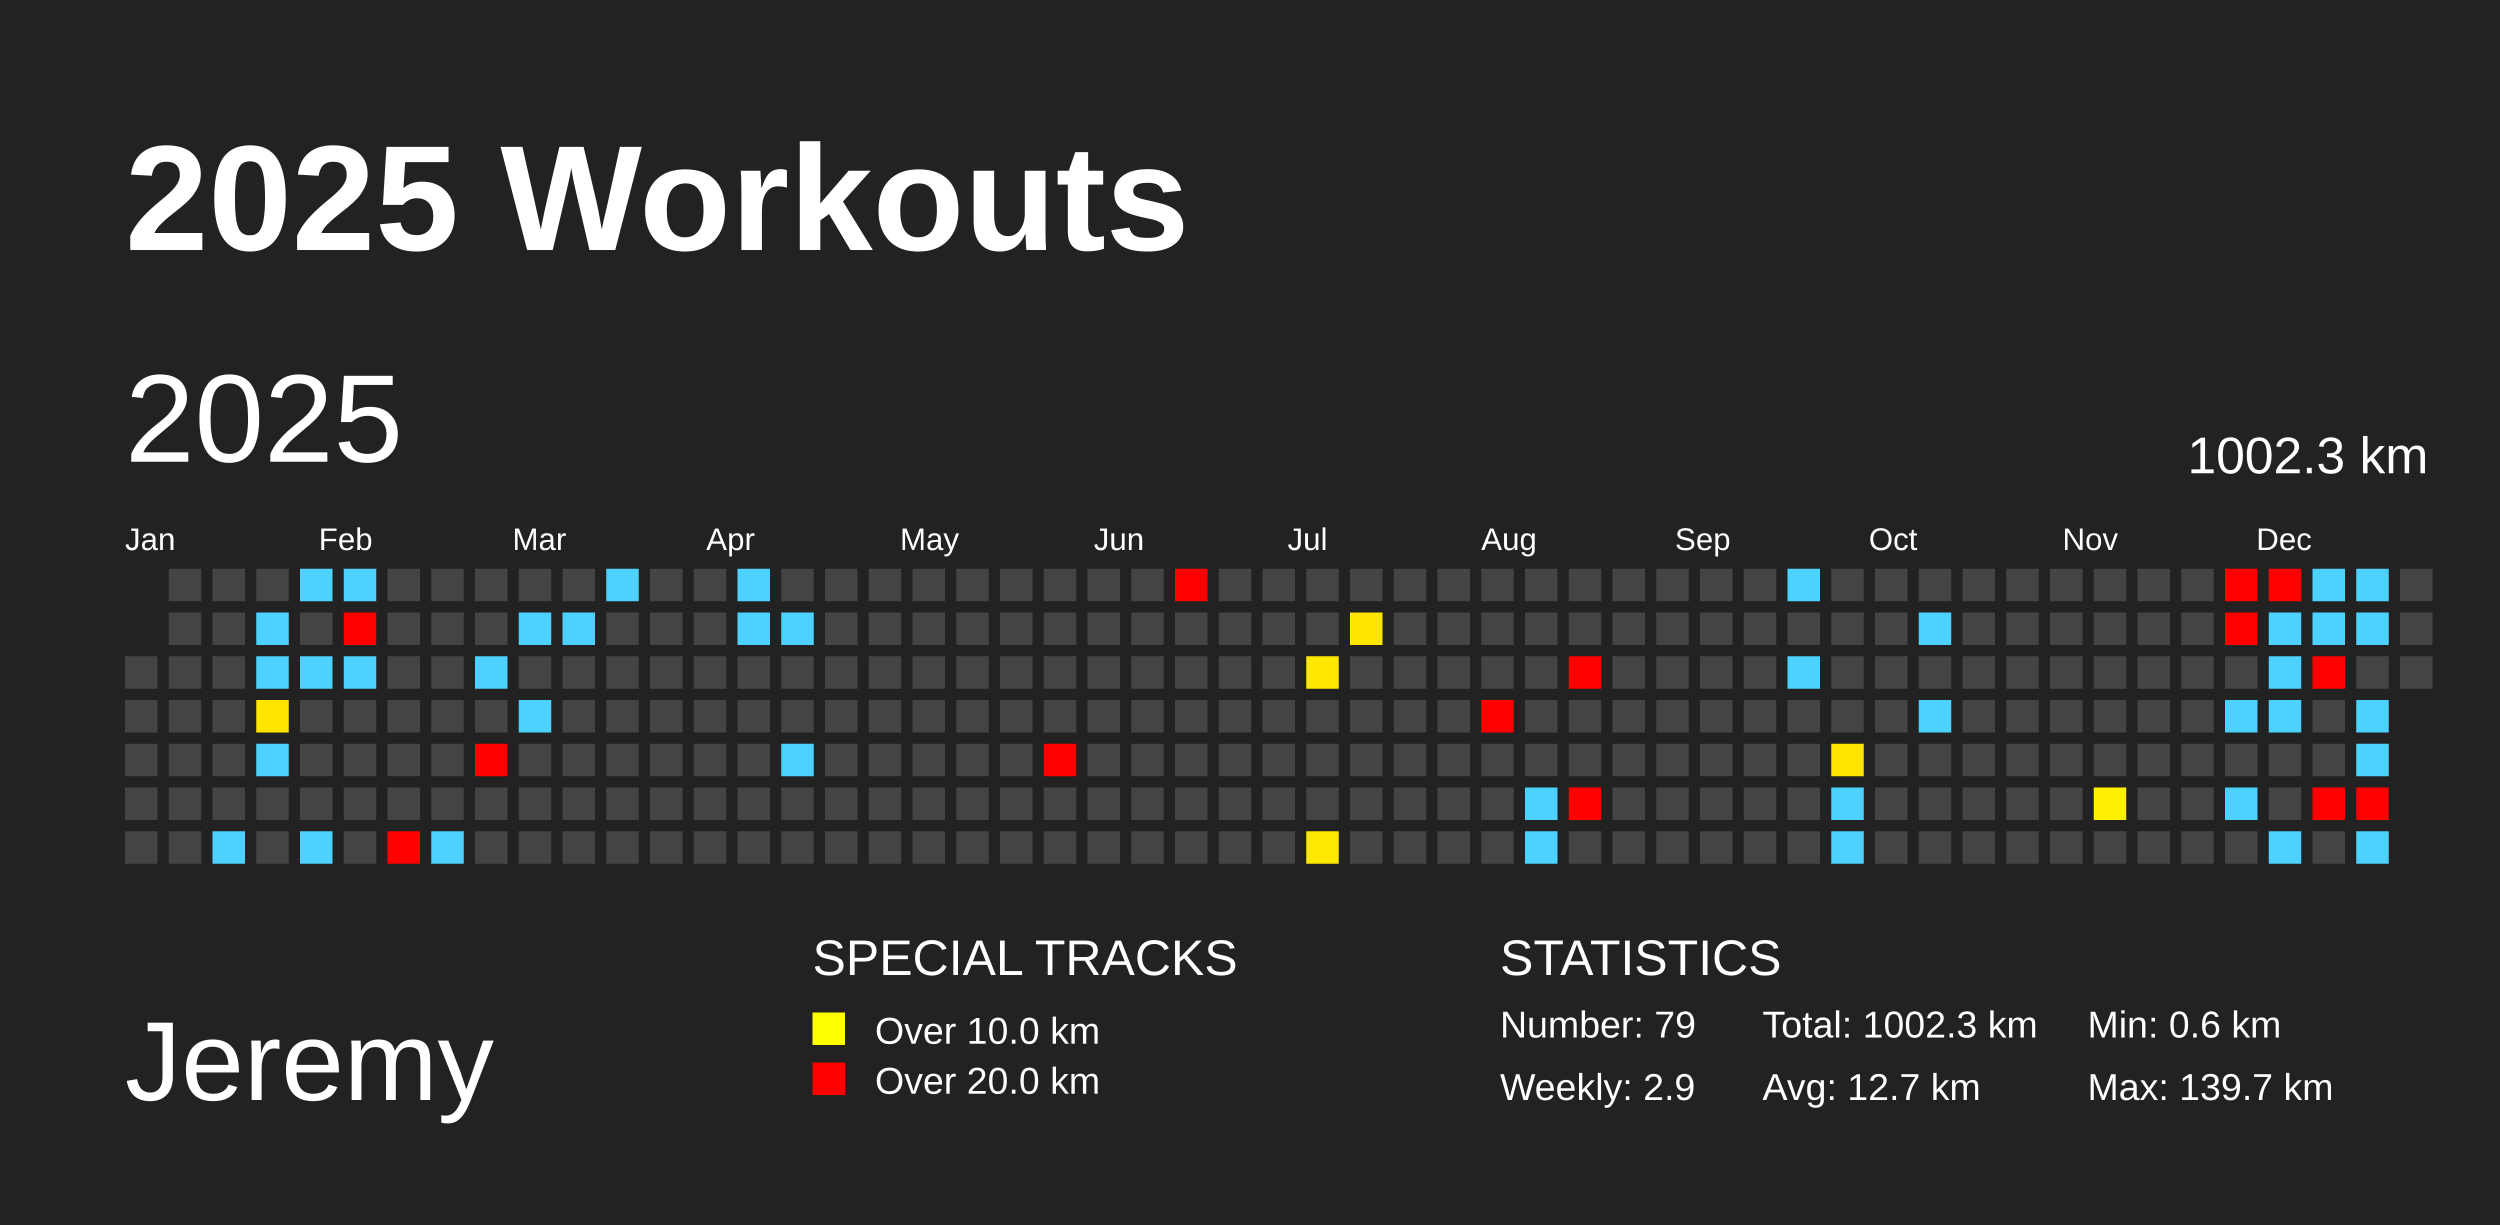
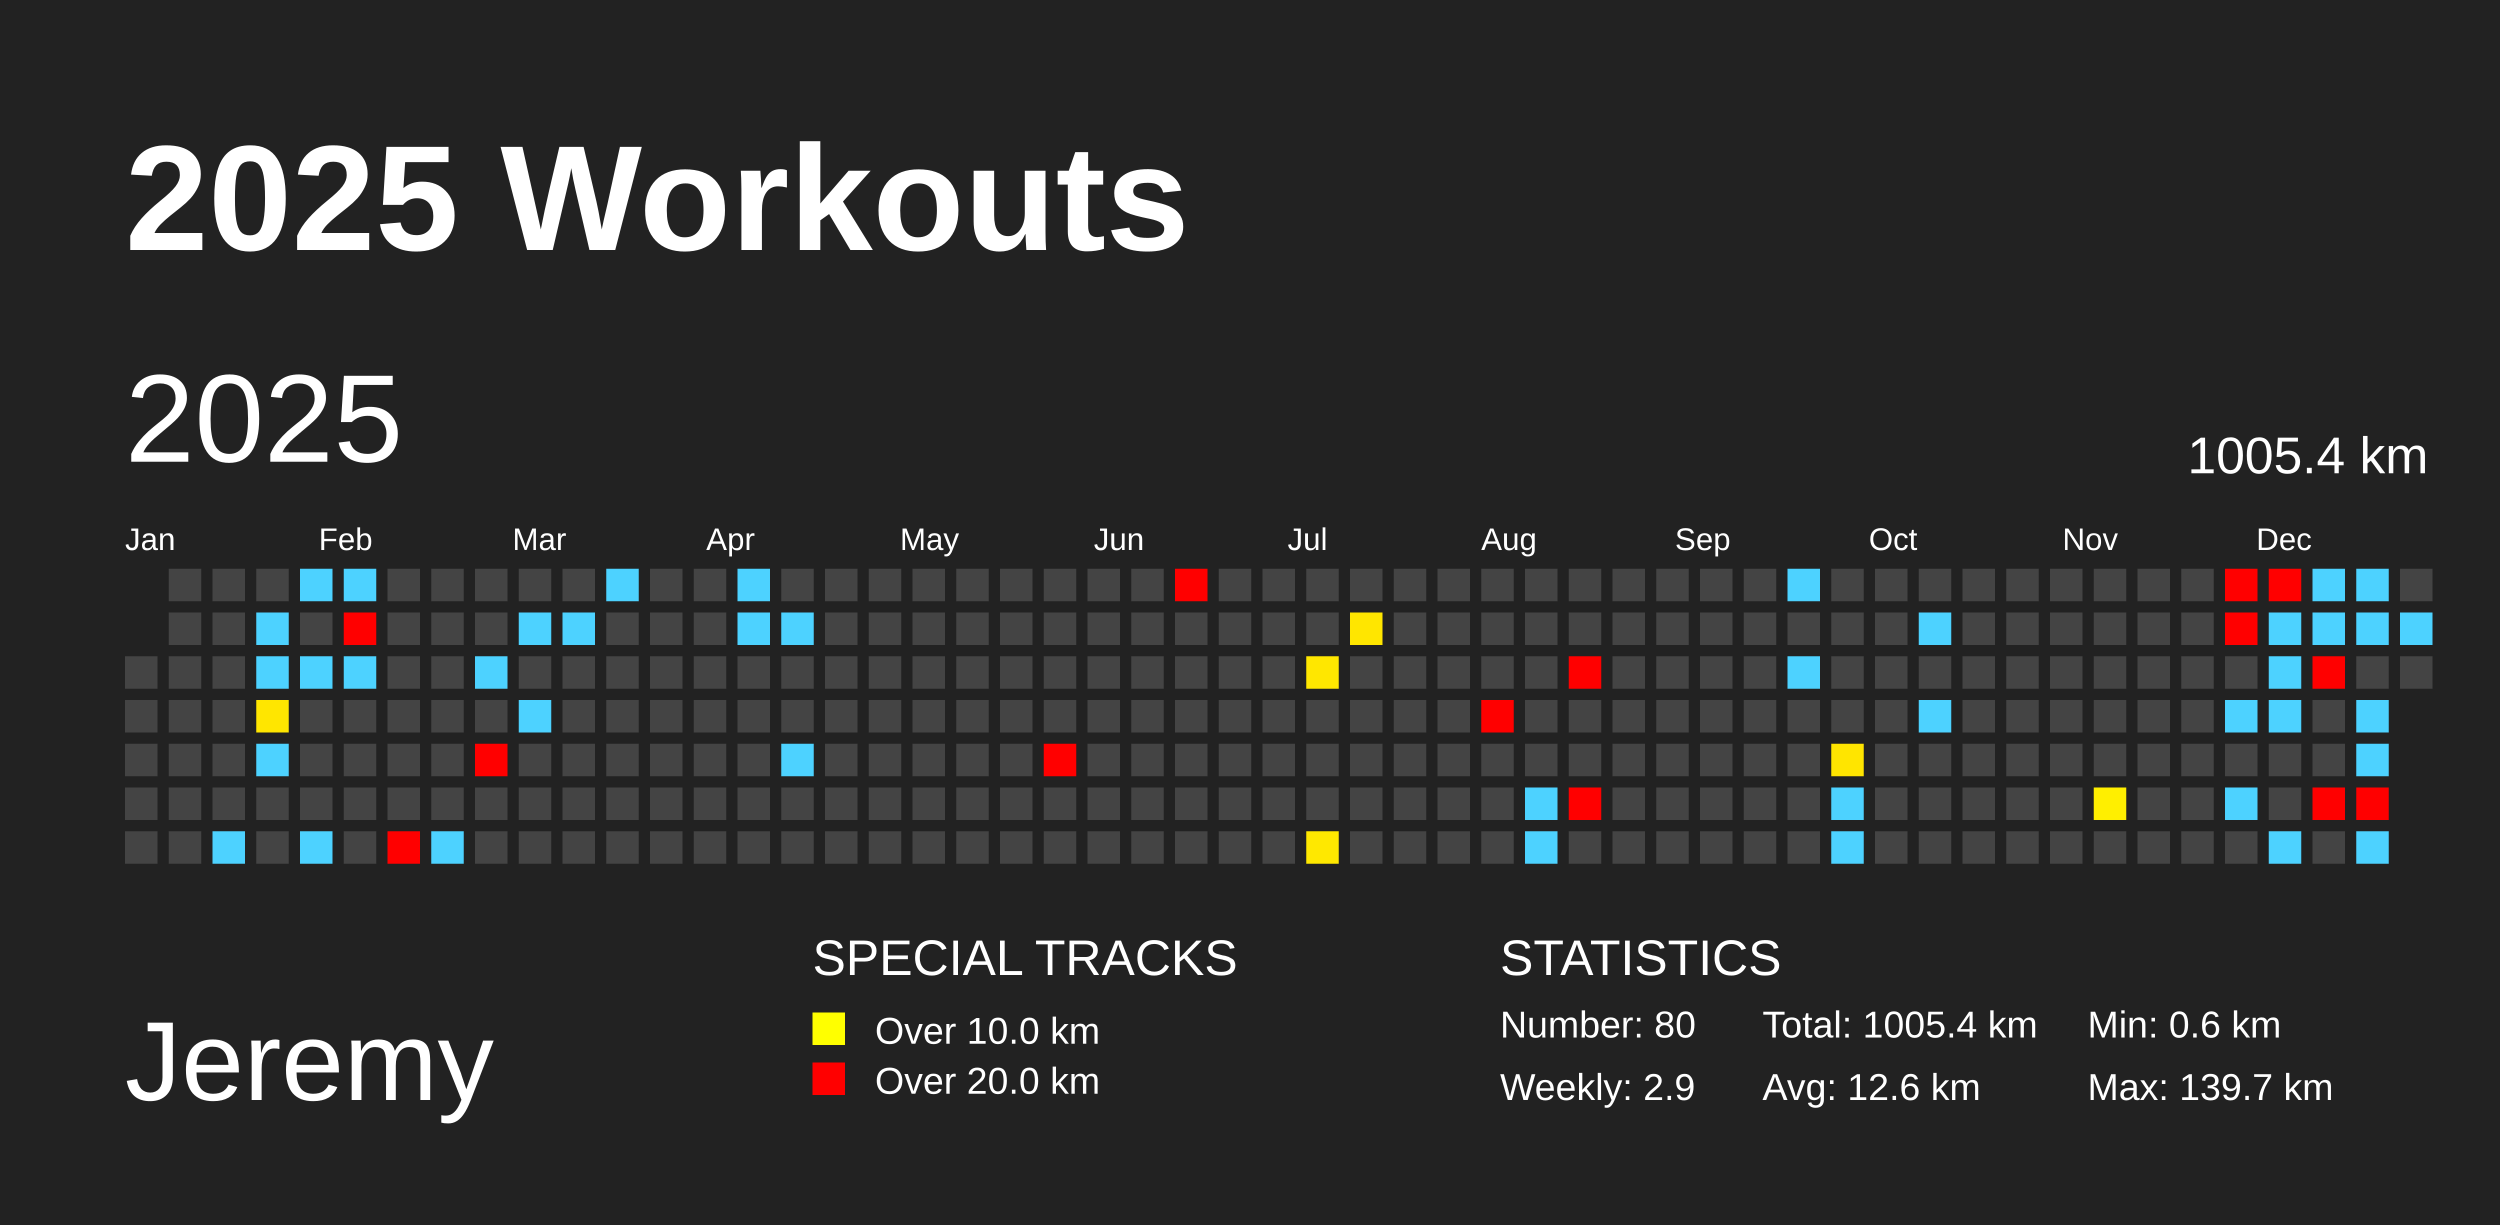
<svg xmlns="http://www.w3.org/2000/svg" baseProfile="full" height="98mm" version="1.1" viewBox="0,0,200,98" width="200mm">
  <defs />
  <rect fill="#222222" height="98" width="200" x="0" y="0" />
  <text fill="#FFFFFF" style="font-size:12px; font-family:Arial; font-weight:bold;" x="10" y="20">2025 Workouts</text>
  <text fill="#FFFFFF" style="font-size:9px; font-family:Arial" x="10" y="88">Jeremy</text>
  <text fill="#FFFFFF" style="font-size:4px; font-family:Arial" x="65" y="78">SPECIAL TRACKS</text>
  <rect fill="yellow" height="2.6" width="2.6" x="65" y="81" />
  <text fill="#FFFFFF" style="font-size:3px; font-family:Arial" x="70" y="83.5">Over 10.0 km</text>
  <rect fill="red" height="2.6" width="2.6" x="65" y="85" />
  <text fill="#FFFFFF" style="font-size:3px; font-family:Arial" x="70" y="87.5">Over 20.0 km</text>
  <text fill="#FFFFFF" style="font-size:4px; font-family:Arial" x="120" y="78">STATISTICS</text>
-   <text fill="#FFFFFF" style="font-size:3px; font-family:Arial" x="120" y="83">Number: 79</text>
+   <text fill="#FFFFFF" style="font-size:3px; font-family:Arial" x="120" y="83">Number: 80</text>
  <text fill="#FFFFFF" style="font-size:3px; font-family:Arial" x="120" y="88">Weekly: 2.9</text>
-   <text fill="#FFFFFF" style="font-size:3px; font-family:Arial" x="141" y="83">Total: 1002.3 km</text>
-   <text fill="#FFFFFF" style="font-size:3px; font-family:Arial" x="141" y="88">Avg: 12.7 km</text>
+   <text fill="#FFFFFF" style="font-size:3px; font-family:Arial" x="141" y="83">Total: 1005.4 km</text>
+   <text fill="#FFFFFF" style="font-size:3px; font-family:Arial" x="141" y="88">Avg: 12.6 km</text>
  <text fill="#FFFFFF" style="font-size:3px; font-family:Arial" x="167" y="83">Min: 0.6 km</text>
  <text fill="#FFFFFF" style="font-size:3px; font-family:Arial" x="167" y="88">Max: 139.7 km</text>
  <text dominant-baseline="hanging" fill="#FFFFFF" style="font-size:10.0px; font-family:Arial;" x="10" y="30">2025</text>
-   <text dominant-baseline="hanging" fill="#FFFFFF" style="font-size:4.125px; font-family:Arial;" x="175" y="35">1002.3 km</text>
+   <text dominant-baseline="hanging" fill="#FFFFFF" style="font-size:4.125px; font-family:Arial;" x="175" y="35">1005.4 km</text>
  <text fill="#FFFFFF" style="font-size:2.5px; font-family:Arial" x="10.0" y="44">Jan</text>
  <text fill="#FFFFFF" style="font-size:2.5px; font-family:Arial" x="25.5" y="44">Feb</text>
  <text fill="#FFFFFF" style="font-size:2.5px; font-family:Arial" x="41.0" y="44">Mar</text>
  <text fill="#FFFFFF" style="font-size:2.5px; font-family:Arial" x="56.5" y="44">Apr</text>
  <text fill="#FFFFFF" style="font-size:2.5px; font-family:Arial" x="72.0" y="44">May</text>
  <text fill="#FFFFFF" style="font-size:2.5px; font-family:Arial" x="87.5" y="44">Jun</text>
  <text fill="#FFFFFF" style="font-size:2.5px; font-family:Arial" x="103.0" y="44">Jul</text>
  <text fill="#FFFFFF" style="font-size:2.5px; font-family:Arial" x="118.5" y="44">Aug</text>
  <text fill="#FFFFFF" style="font-size:2.5px; font-family:Arial" x="134.0" y="44">Sep</text>
  <text fill="#FFFFFF" style="font-size:2.5px; font-family:Arial" x="149.5" y="44">Oct</text>
  <text fill="#FFFFFF" style="font-size:2.5px; font-family:Arial" x="165.0" y="44">Nov</text>
  <text fill="#FFFFFF" style="font-size:2.5px; font-family:Arial" x="180.5" y="44">Dec</text>
  <rect fill="#444444" height="2.6" width="2.6" x="10.0" y="52.5" />
  <rect fill="#444444" height="2.6" width="2.6" x="10.0" y="56.0" />
  <rect fill="#444444" height="2.6" width="2.6" x="10.0" y="59.5" />
  <rect fill="#444444" height="2.6" width="2.6" x="10.0" y="63.0" />
  <rect fill="#444444" height="2.6" width="2.6" x="10.0" y="66.5" />
  <rect fill="#444444" height="2.6" width="2.6" x="13.5" y="45.5" />
  <rect fill="#444444" height="2.6" width="2.6" x="13.5" y="49.0" />
  <rect fill="#444444" height="2.6" width="2.6" x="13.5" y="52.5" />
  <rect fill="#444444" height="2.6" width="2.6" x="13.5" y="56.0" />
  <rect fill="#444444" height="2.6" width="2.6" x="13.5" y="59.5" />
  <rect fill="#444444" height="2.6" width="2.6" x="13.5" y="63.0" />
  <rect fill="#444444" height="2.6" width="2.6" x="13.5" y="66.5" />
  <rect fill="#444444" height="2.6" width="2.6" x="17.0" y="45.5" />
  <rect fill="#444444" height="2.6" width="2.6" x="17.0" y="49.0" />
  <rect fill="#444444" height="2.6" width="2.6" x="17.0" y="52.5" />
  <rect fill="#444444" height="2.6" width="2.6" x="17.0" y="56.0" />
  <rect fill="#444444" height="2.6" width="2.6" x="17.0" y="59.5" />
  <rect fill="#444444" height="2.6" width="2.6" x="17.0" y="63.0" />
  <rect fill="#4dd2ff" height="2.6" width="2.6" x="17.0" y="66.5" />
  <rect fill="#444444" height="2.6" width="2.6" x="20.5" y="45.5" />
  <rect fill="#4dd2ff" height="2.6" width="2.6" x="20.5" y="49.0" />
  <rect fill="#4dd2ff" height="2.6" width="2.6" x="20.5" y="52.5" />
  <rect fill="#ffe600" height="2.6" width="2.6" x="20.5" y="56.0" />
  <rect fill="#4dd2ff" height="2.6" width="2.6" x="20.5" y="59.5" />
  <rect fill="#444444" height="2.6" width="2.6" x="20.5" y="63.0" />
  <rect fill="#444444" height="2.6" width="2.6" x="20.5" y="66.5" />
  <rect fill="#4dd2ff" height="2.6" width="2.6" x="24.0" y="45.5" />
  <rect fill="#444444" height="2.6" width="2.6" x="24.0" y="49.0" />
  <rect fill="#4dd2ff" height="2.6" width="2.6" x="24.0" y="52.5" />
  <rect fill="#444444" height="2.6" width="2.6" x="24.0" y="56.0" />
  <rect fill="#444444" height="2.6" width="2.6" x="24.0" y="59.5" />
  <rect fill="#444444" height="2.6" width="2.6" x="24.0" y="63.0" />
  <rect fill="#4dd2ff" height="2.6" width="2.6" x="24.0" y="66.5" />
  <rect fill="#4dd2ff" height="2.6" width="2.6" x="27.5" y="45.5" />
  <rect fill="red" height="2.6" width="2.6" x="27.5" y="49.0" />
  <rect fill="#4dd2ff" height="2.6" width="2.6" x="27.5" y="52.5" />
  <rect fill="#444444" height="2.6" width="2.6" x="27.5" y="56.0" />
  <rect fill="#444444" height="2.6" width="2.6" x="27.5" y="59.5" />
  <rect fill="#444444" height="2.6" width="2.6" x="27.5" y="63.0" />
  <rect fill="#444444" height="2.6" width="2.6" x="27.5" y="66.5" />
  <rect fill="#444444" height="2.6" width="2.6" x="31.0" y="45.5" />
  <rect fill="#444444" height="2.6" width="2.6" x="31.0" y="49.0" />
  <rect fill="#444444" height="2.6" width="2.6" x="31.0" y="52.5" />
  <rect fill="#444444" height="2.6" width="2.6" x="31.0" y="56.0" />
  <rect fill="#444444" height="2.6" width="2.6" x="31.0" y="59.5" />
  <rect fill="#444444" height="2.6" width="2.6" x="31.0" y="63.0" />
  <rect fill="red" height="2.6" width="2.6" x="31.0" y="66.5" />
  <rect fill="#444444" height="2.6" width="2.6" x="34.5" y="45.5" />
  <rect fill="#444444" height="2.6" width="2.6" x="34.5" y="49.0" />
  <rect fill="#444444" height="2.6" width="2.6" x="34.5" y="52.5" />
  <rect fill="#444444" height="2.6" width="2.6" x="34.5" y="56.0" />
  <rect fill="#444444" height="2.6" width="2.6" x="34.5" y="59.5" />
  <rect fill="#444444" height="2.6" width="2.6" x="34.5" y="63.0" />
  <rect fill="#4dd2ff" height="2.6" width="2.6" x="34.5" y="66.5" />
  <rect fill="#444444" height="2.6" width="2.6" x="38.0" y="45.5" />
  <rect fill="#444444" height="2.6" width="2.6" x="38.0" y="49.0" />
  <rect fill="#4dd2ff" height="2.6" width="2.6" x="38.0" y="52.5" />
  <rect fill="#444444" height="2.6" width="2.6" x="38.0" y="56.0" />
  <rect fill="red" height="2.6" width="2.6" x="38.0" y="59.5" />
  <rect fill="#444444" height="2.6" width="2.6" x="38.0" y="63.0" />
  <rect fill="#444444" height="2.6" width="2.6" x="38.0" y="66.5" />
  <rect fill="#444444" height="2.6" width="2.6" x="41.5" y="45.5" />
  <rect fill="#4dd2ff" height="2.6" width="2.6" x="41.5" y="49.0" />
  <rect fill="#444444" height="2.6" width="2.6" x="41.5" y="52.5" />
  <rect fill="#4dd2ff" height="2.6" width="2.6" x="41.5" y="56.0" />
  <rect fill="#444444" height="2.6" width="2.6" x="41.5" y="59.5" />
  <rect fill="#444444" height="2.6" width="2.6" x="41.5" y="63.0" />
  <rect fill="#444444" height="2.6" width="2.6" x="41.5" y="66.5" />
  <rect fill="#444444" height="2.6" width="2.6" x="45.0" y="45.5" />
  <rect fill="#4dd2ff" height="2.6" width="2.6" x="45.0" y="49.0" />
  <rect fill="#444444" height="2.6" width="2.6" x="45.0" y="52.5" />
  <rect fill="#444444" height="2.6" width="2.6" x="45.0" y="56.0" />
  <rect fill="#444444" height="2.6" width="2.6" x="45.0" y="59.5" />
  <rect fill="#444444" height="2.6" width="2.6" x="45.0" y="63.0" />
  <rect fill="#444444" height="2.6" width="2.6" x="45.0" y="66.5" />
  <rect fill="#4dd2ff" height="2.6" width="2.6" x="48.5" y="45.5" />
  <rect fill="#444444" height="2.6" width="2.6" x="48.5" y="49.0" />
  <rect fill="#444444" height="2.6" width="2.6" x="48.5" y="52.5" />
  <rect fill="#444444" height="2.6" width="2.6" x="48.5" y="56.0" />
  <rect fill="#444444" height="2.6" width="2.6" x="48.5" y="59.5" />
  <rect fill="#444444" height="2.6" width="2.6" x="48.5" y="63.0" />
  <rect fill="#444444" height="2.6" width="2.6" x="48.5" y="66.5" />
  <rect fill="#444444" height="2.6" width="2.6" x="52.0" y="45.5" />
  <rect fill="#444444" height="2.6" width="2.6" x="52.0" y="49.0" />
  <rect fill="#444444" height="2.6" width="2.6" x="52.0" y="52.5" />
  <rect fill="#444444" height="2.6" width="2.6" x="52.0" y="56.0" />
  <rect fill="#444444" height="2.6" width="2.6" x="52.0" y="59.5" />
  <rect fill="#444444" height="2.6" width="2.6" x="52.0" y="63.0" />
  <rect fill="#444444" height="2.6" width="2.6" x="52.0" y="66.5" />
  <rect fill="#444444" height="2.6" width="2.6" x="55.5" y="45.5" />
  <rect fill="#444444" height="2.6" width="2.6" x="55.5" y="49.0" />
  <rect fill="#444444" height="2.6" width="2.6" x="55.5" y="52.5" />
  <rect fill="#444444" height="2.6" width="2.6" x="55.5" y="56.0" />
  <rect fill="#444444" height="2.6" width="2.6" x="55.5" y="59.5" />
  <rect fill="#444444" height="2.6" width="2.6" x="55.5" y="63.0" />
  <rect fill="#444444" height="2.6" width="2.6" x="55.5" y="66.5" />
  <rect fill="#4dd2ff" height="2.6" width="2.6" x="59.0" y="45.5" />
  <rect fill="#4dd2ff" height="2.6" width="2.6" x="59.0" y="49.0" />
  <rect fill="#444444" height="2.6" width="2.6" x="59.0" y="52.5" />
  <rect fill="#444444" height="2.6" width="2.6" x="59.0" y="56.0" />
  <rect fill="#444444" height="2.6" width="2.6" x="59.0" y="59.5" />
  <rect fill="#444444" height="2.6" width="2.6" x="59.0" y="63.0" />
  <rect fill="#444444" height="2.6" width="2.6" x="59.0" y="66.5" />
  <rect fill="#444444" height="2.6" width="2.6" x="62.5" y="45.5" />
  <rect fill="#4dd2ff" height="2.6" width="2.6" x="62.5" y="49.0" />
  <rect fill="#444444" height="2.6" width="2.6" x="62.5" y="52.5" />
  <rect fill="#444444" height="2.6" width="2.6" x="62.5" y="56.0" />
  <rect fill="#4dd2ff" height="2.6" width="2.6" x="62.5" y="59.5" />
  <rect fill="#444444" height="2.6" width="2.6" x="62.5" y="63.0" />
  <rect fill="#444444" height="2.6" width="2.6" x="62.5" y="66.5" />
  <rect fill="#444444" height="2.6" width="2.6" x="66.0" y="45.5" />
  <rect fill="#444444" height="2.6" width="2.6" x="66.0" y="49.0" />
  <rect fill="#444444" height="2.6" width="2.6" x="66.0" y="52.5" />
  <rect fill="#444444" height="2.6" width="2.6" x="66.0" y="56.0" />
  <rect fill="#444444" height="2.6" width="2.6" x="66.0" y="59.5" />
  <rect fill="#444444" height="2.6" width="2.6" x="66.0" y="63.0" />
  <rect fill="#444444" height="2.6" width="2.6" x="66.0" y="66.5" />
  <rect fill="#444444" height="2.6" width="2.6" x="69.5" y="45.5" />
  <rect fill="#444444" height="2.6" width="2.6" x="69.5" y="49.0" />
  <rect fill="#444444" height="2.6" width="2.6" x="69.5" y="52.5" />
  <rect fill="#444444" height="2.6" width="2.6" x="69.5" y="56.0" />
  <rect fill="#444444" height="2.6" width="2.6" x="69.5" y="59.5" />
  <rect fill="#444444" height="2.6" width="2.6" x="69.5" y="63.0" />
  <rect fill="#444444" height="2.6" width="2.6" x="69.5" y="66.5" />
  <rect fill="#444444" height="2.6" width="2.6" x="73.0" y="45.5" />
  <rect fill="#444444" height="2.6" width="2.6" x="73.0" y="49.0" />
  <rect fill="#444444" height="2.6" width="2.6" x="73.0" y="52.5" />
  <rect fill="#444444" height="2.6" width="2.6" x="73.0" y="56.0" />
  <rect fill="#444444" height="2.6" width="2.6" x="73.0" y="59.5" />
  <rect fill="#444444" height="2.6" width="2.6" x="73.0" y="63.0" />
  <rect fill="#444444" height="2.6" width="2.6" x="73.0" y="66.5" />
  <rect fill="#444444" height="2.6" width="2.6" x="76.5" y="45.5" />
  <rect fill="#444444" height="2.6" width="2.6" x="76.5" y="49.0" />
  <rect fill="#444444" height="2.6" width="2.6" x="76.5" y="52.5" />
  <rect fill="#444444" height="2.6" width="2.6" x="76.5" y="56.0" />
  <rect fill="#444444" height="2.6" width="2.6" x="76.5" y="59.5" />
  <rect fill="#444444" height="2.6" width="2.6" x="76.5" y="63.0" />
  <rect fill="#444444" height="2.6" width="2.6" x="76.5" y="66.5" />
  <rect fill="#444444" height="2.6" width="2.6" x="80.0" y="45.5" />
  <rect fill="#444444" height="2.6" width="2.6" x="80.0" y="49.0" />
  <rect fill="#444444" height="2.6" width="2.6" x="80.0" y="52.5" />
  <rect fill="#444444" height="2.6" width="2.6" x="80.0" y="56.0" />
  <rect fill="#444444" height="2.6" width="2.6" x="80.0" y="59.5" />
  <rect fill="#444444" height="2.6" width="2.6" x="80.0" y="63.0" />
  <rect fill="#444444" height="2.6" width="2.6" x="80.0" y="66.5" />
  <rect fill="#444444" height="2.6" width="2.6" x="83.5" y="45.5" />
  <rect fill="#444444" height="2.6" width="2.6" x="83.5" y="49.0" />
  <rect fill="#444444" height="2.6" width="2.6" x="83.5" y="52.5" />
  <rect fill="#444444" height="2.6" width="2.6" x="83.5" y="56.0" />
  <rect fill="red" height="2.6" width="2.6" x="83.5" y="59.5" />
  <rect fill="#444444" height="2.6" width="2.6" x="83.5" y="63.0" />
  <rect fill="#444444" height="2.6" width="2.6" x="83.5" y="66.5" />
  <rect fill="#444444" height="2.6" width="2.6" x="87.0" y="45.5" />
  <rect fill="#444444" height="2.6" width="2.6" x="87.0" y="49.0" />
  <rect fill="#444444" height="2.6" width="2.6" x="87.0" y="52.5" />
  <rect fill="#444444" height="2.6" width="2.6" x="87.0" y="56.0" />
  <rect fill="#444444" height="2.6" width="2.6" x="87.0" y="59.5" />
  <rect fill="#444444" height="2.6" width="2.6" x="87.0" y="63.0" />
  <rect fill="#444444" height="2.6" width="2.6" x="87.0" y="66.5" />
  <rect fill="#444444" height="2.6" width="2.6" x="90.5" y="45.5" />
  <rect fill="#444444" height="2.6" width="2.6" x="90.5" y="49.0" />
  <rect fill="#444444" height="2.6" width="2.6" x="90.5" y="52.5" />
  <rect fill="#444444" height="2.6" width="2.6" x="90.5" y="56.0" />
  <rect fill="#444444" height="2.6" width="2.6" x="90.5" y="59.5" />
  <rect fill="#444444" height="2.6" width="2.6" x="90.5" y="63.0" />
  <rect fill="#444444" height="2.6" width="2.6" x="90.5" y="66.5" />
  <rect fill="red" height="2.6" width="2.6" x="94.0" y="45.5" />
  <rect fill="#444444" height="2.6" width="2.6" x="94.0" y="49.0" />
  <rect fill="#444444" height="2.6" width="2.6" x="94.0" y="52.5" />
  <rect fill="#444444" height="2.6" width="2.6" x="94.0" y="56.0" />
  <rect fill="#444444" height="2.6" width="2.6" x="94.0" y="59.5" />
  <rect fill="#444444" height="2.6" width="2.6" x="94.0" y="63.0" />
  <rect fill="#444444" height="2.6" width="2.6" x="94.0" y="66.5" />
  <rect fill="#444444" height="2.6" width="2.6" x="97.5" y="45.5" />
  <rect fill="#444444" height="2.6" width="2.6" x="97.5" y="49.0" />
  <rect fill="#444444" height="2.6" width="2.6" x="97.5" y="52.5" />
  <rect fill="#444444" height="2.6" width="2.6" x="97.5" y="56.0" />
  <rect fill="#444444" height="2.6" width="2.6" x="97.5" y="59.5" />
  <rect fill="#444444" height="2.6" width="2.6" x="97.5" y="63.0" />
  <rect fill="#444444" height="2.6" width="2.6" x="97.5" y="66.5" />
  <rect fill="#444444" height="2.6" width="2.6" x="101.0" y="45.5" />
  <rect fill="#444444" height="2.6" width="2.6" x="101.0" y="49.0" />
  <rect fill="#444444" height="2.6" width="2.6" x="101.0" y="52.5" />
  <rect fill="#444444" height="2.6" width="2.6" x="101.0" y="56.0" />
  <rect fill="#444444" height="2.6" width="2.6" x="101.0" y="59.5" />
  <rect fill="#444444" height="2.6" width="2.6" x="101.0" y="63.0" />
  <rect fill="#444444" height="2.6" width="2.6" x="101.0" y="66.5" />
  <rect fill="#444444" height="2.6" width="2.6" x="104.5" y="45.5" />
  <rect fill="#444444" height="2.6" width="2.6" x="104.5" y="49.0" />
  <rect fill="#ffe700" height="2.6" width="2.6" x="104.5" y="52.5" />
  <rect fill="#444444" height="2.6" width="2.6" x="104.5" y="56.0" />
  <rect fill="#444444" height="2.6" width="2.6" x="104.5" y="59.5" />
  <rect fill="#444444" height="2.6" width="2.6" x="104.5" y="63.0" />
  <rect fill="#ffe800" height="2.6" width="2.6" x="104.5" y="66.5" />
  <rect fill="#444444" height="2.6" width="2.6" x="108.0" y="45.5" />
  <rect fill="#ffe600" height="2.6" width="2.6" x="108.0" y="49.0" />
  <rect fill="#444444" height="2.6" width="2.6" x="108.0" y="52.5" />
  <rect fill="#444444" height="2.6" width="2.6" x="108.0" y="56.0" />
  <rect fill="#444444" height="2.6" width="2.6" x="108.0" y="59.5" />
  <rect fill="#444444" height="2.6" width="2.6" x="108.0" y="63.0" />
  <rect fill="#444444" height="2.6" width="2.6" x="108.0" y="66.5" />
  <rect fill="#444444" height="2.6" width="2.6" x="111.5" y="45.5" />
  <rect fill="#444444" height="2.6" width="2.6" x="111.5" y="49.0" />
  <rect fill="#444444" height="2.6" width="2.6" x="111.5" y="52.5" />
  <rect fill="#444444" height="2.6" width="2.6" x="111.5" y="56.0" />
  <rect fill="#444444" height="2.6" width="2.6" x="111.5" y="59.5" />
  <rect fill="#444444" height="2.6" width="2.6" x="111.5" y="63.0" />
  <rect fill="#444444" height="2.6" width="2.6" x="111.5" y="66.5" />
  <rect fill="#444444" height="2.6" width="2.6" x="115.0" y="45.5" />
  <rect fill="#444444" height="2.6" width="2.6" x="115.0" y="49.0" />
  <rect fill="#444444" height="2.6" width="2.6" x="115.0" y="52.5" />
  <rect fill="#444444" height="2.6" width="2.6" x="115.0" y="56.0" />
  <rect fill="#444444" height="2.6" width="2.6" x="115.0" y="59.5" />
  <rect fill="#444444" height="2.6" width="2.6" x="115.0" y="63.0" />
  <rect fill="#444444" height="2.6" width="2.6" x="115.0" y="66.5" />
  <rect fill="#444444" height="2.6" width="2.6" x="118.5" y="45.5" />
  <rect fill="#444444" height="2.6" width="2.6" x="118.5" y="49.0" />
  <rect fill="#444444" height="2.6" width="2.6" x="118.5" y="52.5" />
  <rect fill="red" height="2.6" width="2.6" x="118.5" y="56.0" />
  <rect fill="#444444" height="2.6" width="2.6" x="118.5" y="59.5" />
  <rect fill="#444444" height="2.6" width="2.6" x="118.5" y="63.0" />
  <rect fill="#444444" height="2.6" width="2.6" x="118.5" y="66.5" />
  <rect fill="#444444" height="2.6" width="2.6" x="122.0" y="45.5" />
  <rect fill="#444444" height="2.6" width="2.6" x="122.0" y="49.0" />
  <rect fill="#444444" height="2.6" width="2.6" x="122.0" y="52.5" />
  <rect fill="#444444" height="2.6" width="2.6" x="122.0" y="56.0" />
  <rect fill="#444444" height="2.6" width="2.6" x="122.0" y="59.5" />
  <rect fill="#4dd2ff" height="2.6" width="2.6" x="122.0" y="63.0" />
  <rect fill="#4dd2ff" height="2.6" width="2.6" x="122.0" y="66.5" />
  <rect fill="#444444" height="2.6" width="2.6" x="125.5" y="45.5" />
  <rect fill="#444444" height="2.6" width="2.6" x="125.5" y="49.0" />
  <rect fill="red" height="2.6" width="2.6" x="125.5" y="52.5" />
  <rect fill="#444444" height="2.6" width="2.6" x="125.5" y="56.0" />
  <rect fill="#444444" height="2.6" width="2.6" x="125.5" y="59.5" />
  <rect fill="red" height="2.6" width="2.6" x="125.5" y="63.0" />
  <rect fill="#444444" height="2.6" width="2.6" x="125.5" y="66.5" />
  <rect fill="#444444" height="2.6" width="2.6" x="129.0" y="45.5" />
  <rect fill="#444444" height="2.6" width="2.6" x="129.0" y="49.0" />
  <rect fill="#444444" height="2.6" width="2.6" x="129.0" y="52.5" />
  <rect fill="#444444" height="2.6" width="2.6" x="129.0" y="56.0" />
  <rect fill="#444444" height="2.6" width="2.6" x="129.0" y="59.5" />
  <rect fill="#444444" height="2.6" width="2.6" x="129.0" y="63.0" />
  <rect fill="#444444" height="2.6" width="2.6" x="129.0" y="66.5" />
  <rect fill="#444444" height="2.6" width="2.6" x="132.5" y="45.5" />
  <rect fill="#444444" height="2.6" width="2.6" x="132.5" y="49.0" />
  <rect fill="#444444" height="2.6" width="2.6" x="132.5" y="52.5" />
  <rect fill="#444444" height="2.6" width="2.6" x="132.5" y="56.0" />
  <rect fill="#444444" height="2.6" width="2.6" x="132.5" y="59.5" />
  <rect fill="#444444" height="2.6" width="2.6" x="132.5" y="63.0" />
  <rect fill="#444444" height="2.6" width="2.6" x="132.5" y="66.5" />
  <rect fill="#444444" height="2.6" width="2.6" x="136.0" y="45.5" />
  <rect fill="#444444" height="2.6" width="2.6" x="136.0" y="49.0" />
  <rect fill="#444444" height="2.6" width="2.6" x="136.0" y="52.5" />
  <rect fill="#444444" height="2.6" width="2.6" x="136.0" y="56.0" />
  <rect fill="#444444" height="2.6" width="2.6" x="136.0" y="59.5" />
  <rect fill="#444444" height="2.6" width="2.6" x="136.0" y="63.0" />
  <rect fill="#444444" height="2.6" width="2.6" x="136.0" y="66.5" />
  <rect fill="#444444" height="2.6" width="2.6" x="139.5" y="45.5" />
  <rect fill="#444444" height="2.6" width="2.6" x="139.5" y="49.0" />
  <rect fill="#444444" height="2.6" width="2.6" x="139.5" y="52.5" />
  <rect fill="#444444" height="2.6" width="2.6" x="139.5" y="56.0" />
  <rect fill="#444444" height="2.6" width="2.6" x="139.5" y="59.5" />
  <rect fill="#444444" height="2.6" width="2.6" x="139.5" y="63.0" />
  <rect fill="#444444" height="2.6" width="2.6" x="139.5" y="66.5" />
  <rect fill="#4dd2ff" height="2.6" width="2.6" x="143.0" y="45.5" />
  <rect fill="#444444" height="2.6" width="2.6" x="143.0" y="49.0" />
  <rect fill="#4dd2ff" height="2.6" width="2.6" x="143.0" y="52.5" />
  <rect fill="#444444" height="2.6" width="2.6" x="143.0" y="56.0" />
  <rect fill="#444444" height="2.6" width="2.6" x="143.0" y="59.5" />
  <rect fill="#444444" height="2.6" width="2.6" x="143.0" y="63.0" />
  <rect fill="#444444" height="2.6" width="2.6" x="143.0" y="66.5" />
  <rect fill="#444444" height="2.6" width="2.6" x="146.5" y="45.5" />
  <rect fill="#444444" height="2.6" width="2.6" x="146.5" y="49.0" />
  <rect fill="#444444" height="2.6" width="2.6" x="146.5" y="52.5" />
  <rect fill="#444444" height="2.6" width="2.6" x="146.5" y="56.0" />
  <rect fill="#ffe500" height="2.6" width="2.6" x="146.5" y="59.5" />
  <rect fill="#4dd2ff" height="2.6" width="2.6" x="146.5" y="63.0" />
  <rect fill="#4dd2ff" height="2.6" width="2.6" x="146.5" y="66.5" />
  <rect fill="#444444" height="2.6" width="2.6" x="150.0" y="45.5" />
  <rect fill="#444444" height="2.6" width="2.6" x="150.0" y="49.0" />
  <rect fill="#444444" height="2.6" width="2.6" x="150.0" y="52.5" />
  <rect fill="#444444" height="2.6" width="2.6" x="150.0" y="56.0" />
  <rect fill="#444444" height="2.6" width="2.6" x="150.0" y="59.5" />
  <rect fill="#444444" height="2.6" width="2.6" x="150.0" y="63.0" />
  <rect fill="#444444" height="2.6" width="2.6" x="150.0" y="66.5" />
  <rect fill="#444444" height="2.6" width="2.6" x="153.5" y="45.5" />
  <rect fill="#4dd2ff" height="2.6" width="2.6" x="153.5" y="49.0" />
  <rect fill="#444444" height="2.6" width="2.6" x="153.5" y="52.5" />
  <rect fill="#4dd2ff" height="2.6" width="2.6" x="153.5" y="56.0" />
  <rect fill="#444444" height="2.6" width="2.6" x="153.5" y="59.5" />
  <rect fill="#444444" height="2.6" width="2.6" x="153.5" y="63.0" />
  <rect fill="#444444" height="2.6" width="2.6" x="153.5" y="66.5" />
  <rect fill="#444444" height="2.6" width="2.6" x="157.0" y="45.5" />
  <rect fill="#444444" height="2.6" width="2.6" x="157.0" y="49.0" />
  <rect fill="#444444" height="2.6" width="2.6" x="157.0" y="52.5" />
  <rect fill="#444444" height="2.6" width="2.6" x="157.0" y="56.0" />
  <rect fill="#444444" height="2.6" width="2.6" x="157.0" y="59.5" />
  <rect fill="#444444" height="2.6" width="2.6" x="157.0" y="63.0" />
  <rect fill="#444444" height="2.6" width="2.6" x="157.0" y="66.5" />
  <rect fill="#444444" height="2.6" width="2.6" x="160.5" y="45.5" />
  <rect fill="#444444" height="2.6" width="2.6" x="160.5" y="49.0" />
  <rect fill="#444444" height="2.6" width="2.6" x="160.5" y="52.5" />
  <rect fill="#444444" height="2.6" width="2.6" x="160.5" y="56.0" />
  <rect fill="#444444" height="2.6" width="2.6" x="160.5" y="59.5" />
  <rect fill="#444444" height="2.6" width="2.6" x="160.5" y="63.0" />
  <rect fill="#444444" height="2.6" width="2.6" x="160.5" y="66.5" />
  <rect fill="#444444" height="2.6" width="2.6" x="164.0" y="45.5" />
  <rect fill="#444444" height="2.6" width="2.6" x="164.0" y="49.0" />
  <rect fill="#444444" height="2.6" width="2.6" x="164.0" y="52.5" />
  <rect fill="#444444" height="2.6" width="2.6" x="164.0" y="56.0" />
  <rect fill="#444444" height="2.6" width="2.6" x="164.0" y="59.5" />
  <rect fill="#444444" height="2.6" width="2.6" x="164.0" y="63.0" />
  <rect fill="#444444" height="2.6" width="2.6" x="164.0" y="66.5" />
  <rect fill="#444444" height="2.6" width="2.6" x="167.5" y="45.5" />
  <rect fill="#444444" height="2.6" width="2.6" x="167.5" y="49.0" />
  <rect fill="#444444" height="2.6" width="2.6" x="167.5" y="52.5" />
  <rect fill="#444444" height="2.6" width="2.6" x="167.5" y="56.0" />
  <rect fill="#444444" height="2.6" width="2.6" x="167.5" y="59.5" />
  <rect fill="#ffef00" height="2.6" width="2.6" x="167.5" y="63.0" />
  <rect fill="#444444" height="2.6" width="2.6" x="167.5" y="66.5" />
  <rect fill="#444444" height="2.6" width="2.6" x="171.0" y="45.5" />
  <rect fill="#444444" height="2.6" width="2.6" x="171.0" y="49.0" />
  <rect fill="#444444" height="2.6" width="2.6" x="171.0" y="52.5" />
  <rect fill="#444444" height="2.6" width="2.6" x="171.0" y="56.0" />
  <rect fill="#444444" height="2.6" width="2.6" x="171.0" y="59.5" />
  <rect fill="#444444" height="2.6" width="2.6" x="171.0" y="63.0" />
  <rect fill="#444444" height="2.6" width="2.6" x="171.0" y="66.5" />
  <rect fill="#444444" height="2.6" width="2.6" x="174.5" y="45.5" />
  <rect fill="#444444" height="2.6" width="2.6" x="174.5" y="49.0" />
  <rect fill="#444444" height="2.6" width="2.6" x="174.5" y="52.5" />
  <rect fill="#444444" height="2.6" width="2.6" x="174.5" y="56.0" />
  <rect fill="#444444" height="2.6" width="2.6" x="174.5" y="59.5" />
  <rect fill="#444444" height="2.6" width="2.6" x="174.5" y="63.0" />
  <rect fill="#444444" height="2.6" width="2.6" x="174.5" y="66.5" />
  <rect fill="red" height="2.6" width="2.6" x="178.0" y="45.5" />
  <rect fill="red" height="2.6" width="2.6" x="178.0" y="49.0" />
  <rect fill="#444444" height="2.6" width="2.6" x="178.0" y="52.5" />
  <rect fill="#4dd2ff" height="2.6" width="2.6" x="178.0" y="56.0" />
  <rect fill="#444444" height="2.6" width="2.6" x="178.0" y="59.5" />
  <rect fill="#4dd2ff" height="2.6" width="2.6" x="178.0" y="63.0" />
  <rect fill="#444444" height="2.6" width="2.6" x="178.0" y="66.5" />
  <rect fill="red" height="2.6" width="2.6" x="181.5" y="45.5" />
  <rect fill="#4dd2ff" height="2.6" width="2.6" x="181.5" y="49.0" />
  <rect fill="#4dd2ff" height="2.6" width="2.6" x="181.5" y="52.5" />
  <rect fill="#4dd2ff" height="2.6" width="2.6" x="181.5" y="56.0" />
  <rect fill="#444444" height="2.6" width="2.6" x="181.5" y="59.5" />
  <rect fill="#444444" height="2.6" width="2.6" x="181.5" y="63.0" />
  <rect fill="#4dd2ff" height="2.6" width="2.6" x="181.5" y="66.5" />
  <rect fill="#4dd2ff" height="2.6" width="2.6" x="185.0" y="45.5" />
  <rect fill="#4dd2ff" height="2.6" width="2.6" x="185.0" y="49.0" />
  <rect fill="red" height="2.6" width="2.6" x="185.0" y="52.5" />
  <rect fill="#444444" height="2.6" width="2.6" x="185.0" y="56.0" />
  <rect fill="#444444" height="2.6" width="2.6" x="185.0" y="59.5" />
  <rect fill="red" height="2.6" width="2.6" x="185.0" y="63.0" />
  <rect fill="#444444" height="2.6" width="2.6" x="185.0" y="66.5" />
  <rect fill="#4dd2ff" height="2.6" width="2.6" x="188.5" y="45.5" />
  <rect fill="#4dd2ff" height="2.6" width="2.6" x="188.5" y="49.0" />
  <rect fill="#444444" height="2.6" width="2.6" x="188.5" y="52.5" />
  <rect fill="#4dd2ff" height="2.6" width="2.6" x="188.5" y="56.0" />
  <rect fill="#4dd2ff" height="2.6" width="2.6" x="188.5" y="59.5" />
  <rect fill="red" height="2.6" width="2.6" x="188.5" y="63.0" />
  <rect fill="#4dd2ff" height="2.6" width="2.6" x="188.5" y="66.5" />
  <rect fill="#444444" height="2.6" width="2.6" x="192.0" y="45.5" />
-   <rect fill="#444444" height="2.6" width="2.6" x="192.0" y="49.0" />
+   <rect fill="#4dd2ff" height="2.6" width="2.6" x="192.0" y="49.0" />
  <rect fill="#444444" height="2.6" width="2.6" x="192.0" y="52.5" />
</svg>
